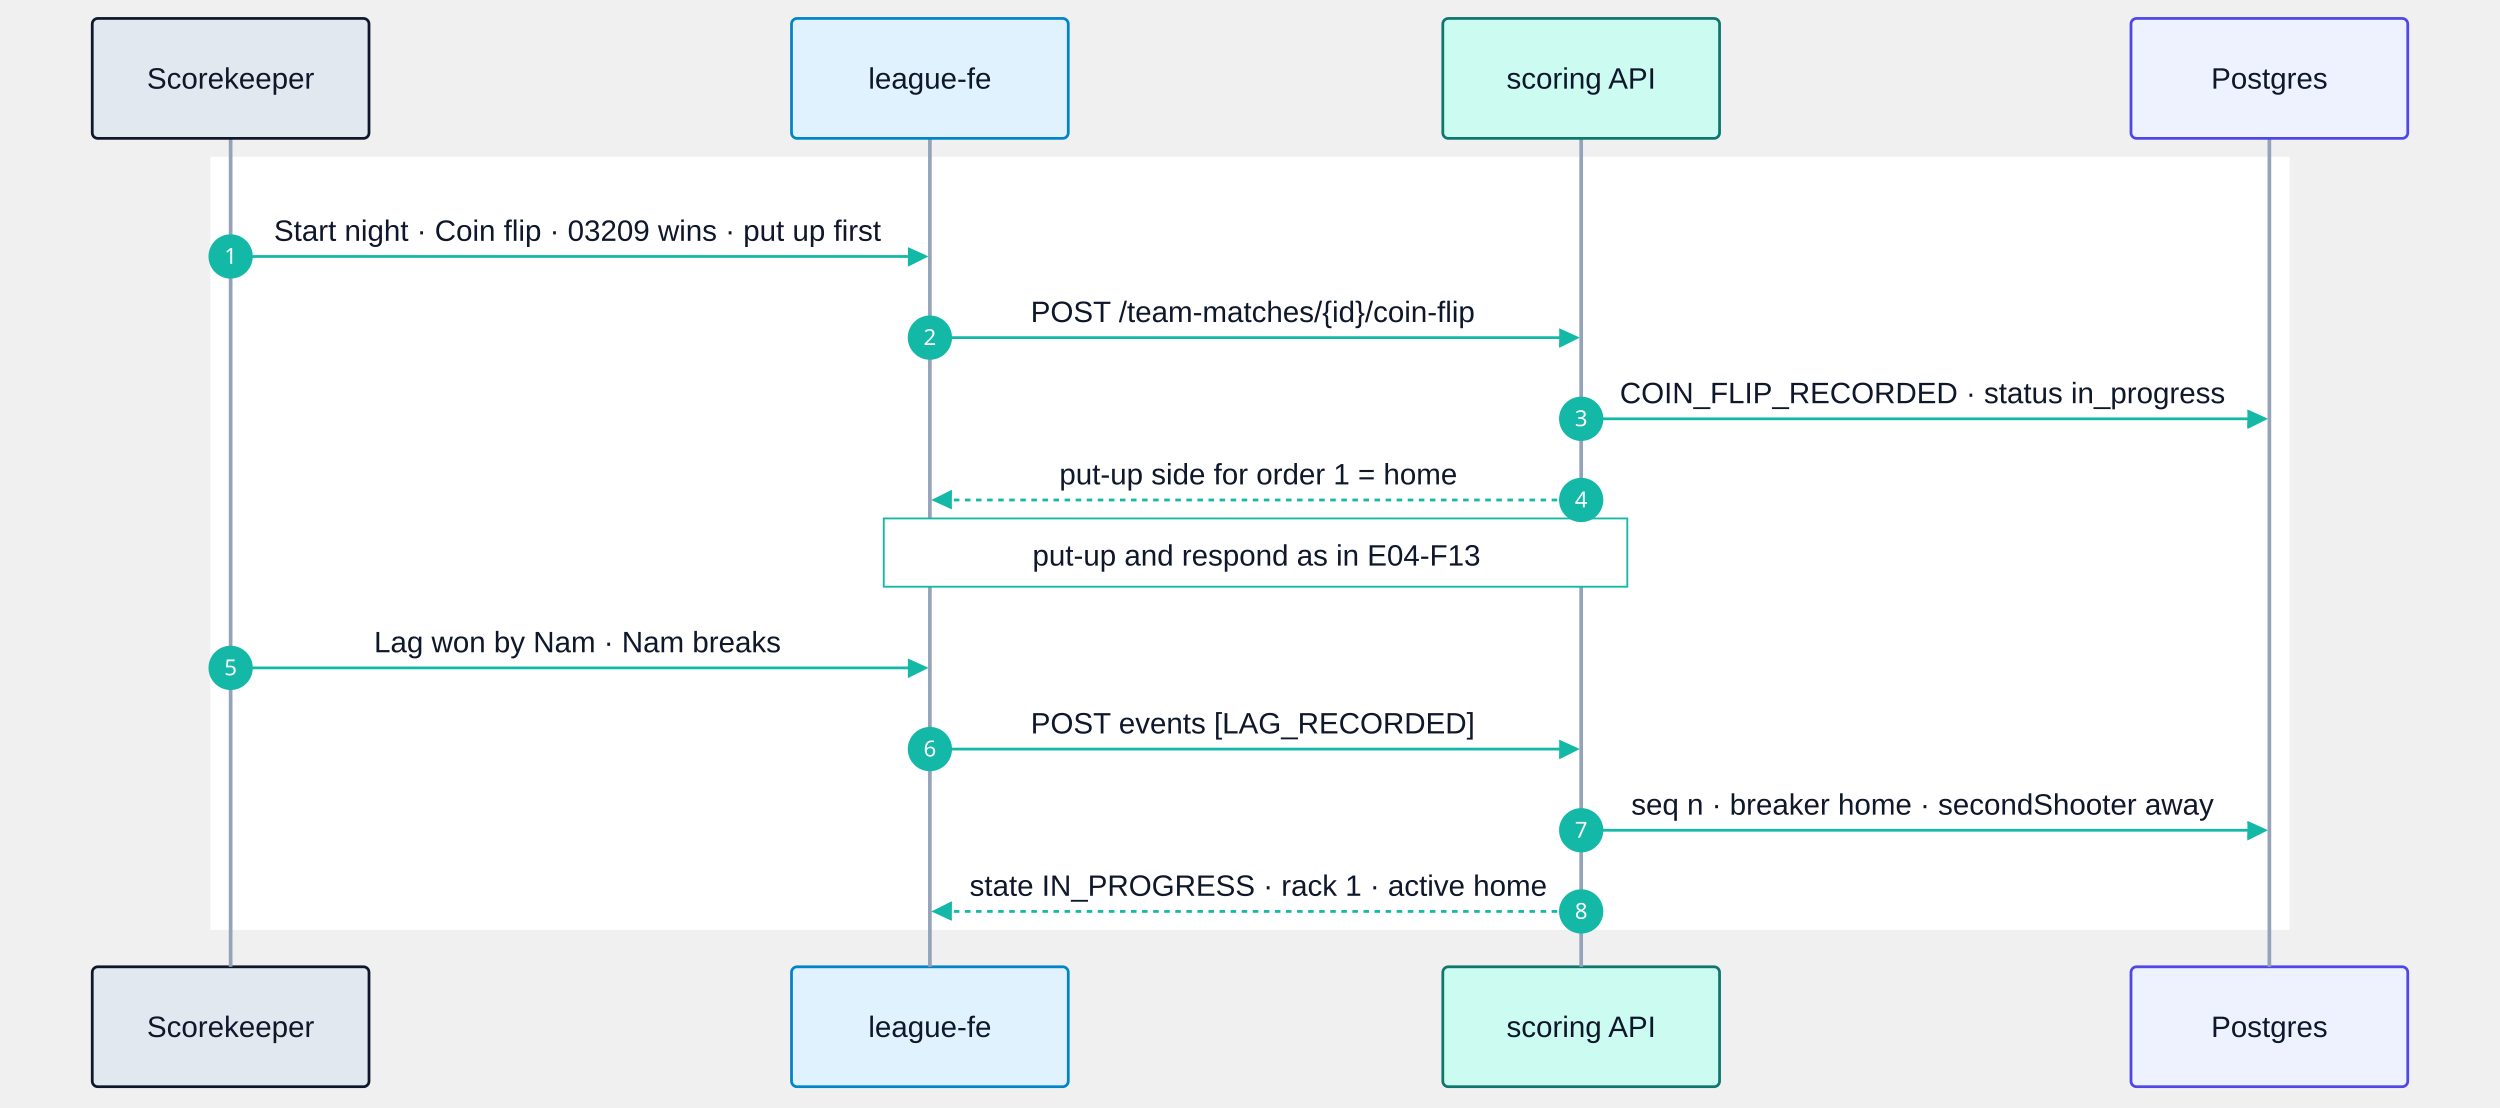
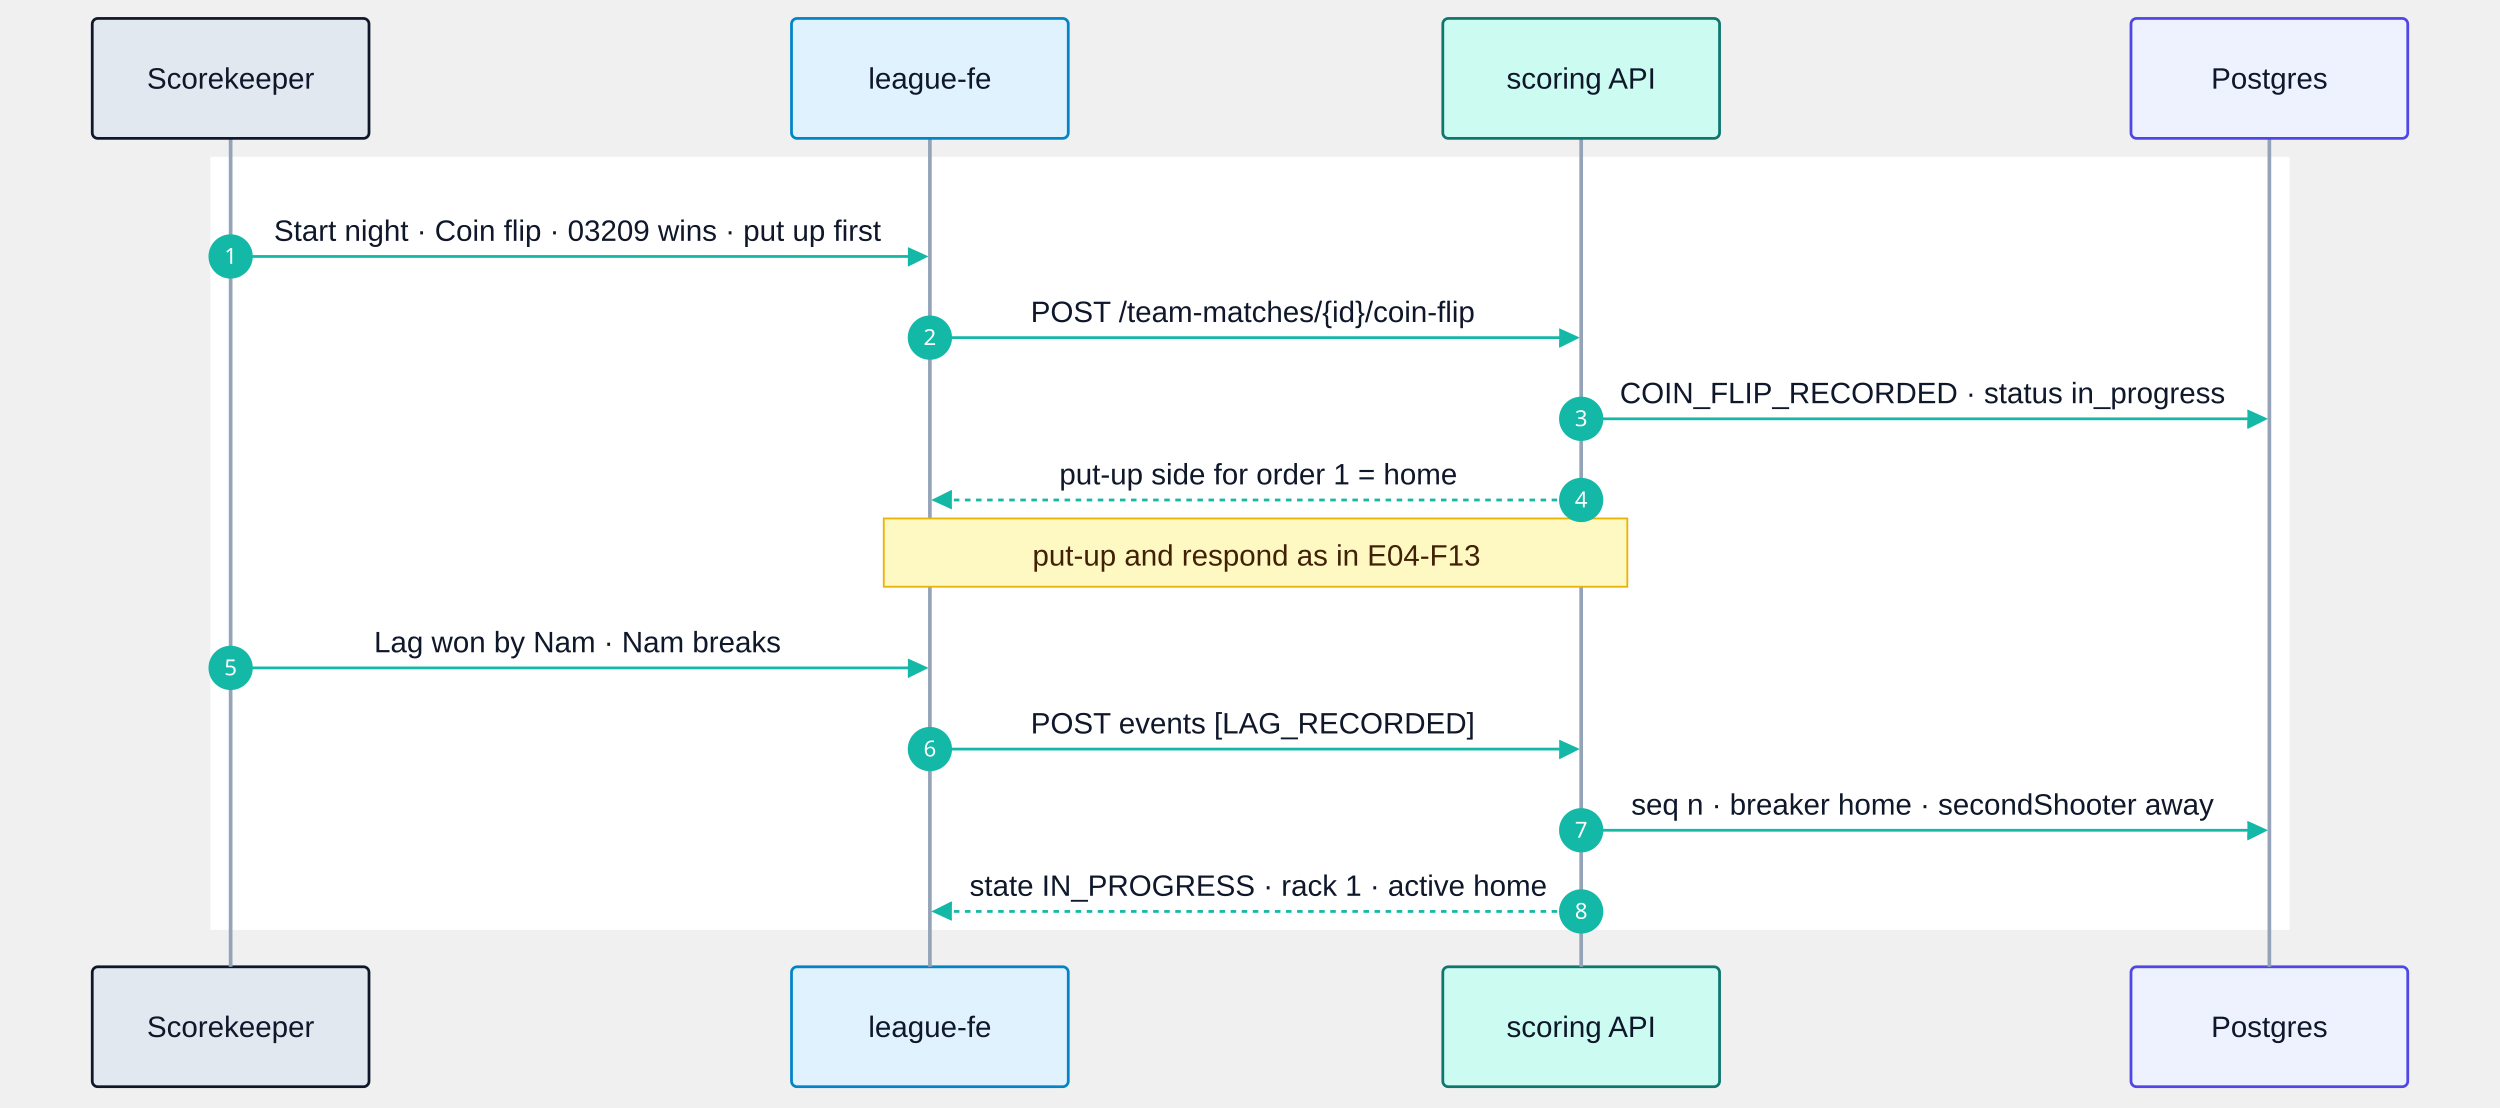
- <svg xmlns="http://www.w3.org/2000/svg" id="d-8df6a5fd" width="100%" style="max-width: 1355px; background-color: rgb(248, 250, 252);" viewBox="-50 -10 1355 600" role="graphics-document document" aria-roledescription="sequence">
-   <style>#d-8df6a5fd rect.actor[name='S']{fill:#E2E8F0 !important;stroke:#0F172A !important;stroke-width:1.5px} #d-8df6a5fd rect.actor[name='FE']{fill:#E0F2FE !important;stroke:#0284C7 !important;stroke-width:1.5px} #d-8df6a5fd rect.actor[name='API']{fill:#CCFBF1 !important;stroke:#0F766E !important;stroke-width:1.5px} #d-8df6a5fd rect.actor[name='DB']{fill:#EEF2FF !important;stroke:#4F46E5 !important;stroke-width:1.5px}</style>
+ <svg xmlns="http://www.w3.org/2000/svg" id="d-f7731efa" width="100%" style="max-width: 1355px; background-color: rgb(248, 250, 252);" viewBox="-50 -10 1355 600" role="graphics-document document" aria-roledescription="sequence">
+   <style>#d-f7731efa rect.actor[name='S']{fill:#E2E8F0 !important;stroke:#0F172A !important;stroke-width:1.5px} #d-f7731efa rect.actor[name='FE']{fill:#E0F2FE !important;stroke:#0284C7 !important;stroke-width:1.5px} #d-f7731efa rect.actor[name='API']{fill:#CCFBF1 !important;stroke:#0F766E !important;stroke-width:1.5px} #d-f7731efa rect.actor[name='DB']{fill:#EEF2FF !important;stroke:#4F46E5 !important;stroke-width:1.5px}</style>
  <rect x="64" y="75" fill="rgb(255,255,255)" width="1127" height="419" class="rect" />
  <g>
    <rect x="1105" y="514" fill="#eaeaea" stroke="#666" width="150" height="65" name="DB" rx="3" ry="3" class="actor actor-bottom" />
    <text x="1180" y="546.5" dominant-baseline="central" alignment-baseline="central" class="actor actor-box" style="text-anchor: middle; font-size: 16px; font-weight: 400;">
      <tspan x="1180" dy="0">Postgres</tspan>
    </text>
  </g>
  <g>
    <rect x="732" y="514" fill="#eaeaea" stroke="#666" width="150" height="65" name="API" rx="3" ry="3" class="actor actor-bottom" />
    <text x="807" y="546.5" dominant-baseline="central" alignment-baseline="central" class="actor actor-box" style="text-anchor: middle; font-size: 16px; font-weight: 400;">
      <tspan x="807" dy="0">scoring API</tspan>
    </text>
  </g>
  <g>
    <rect x="379" y="514" fill="#eaeaea" stroke="#666" width="150" height="65" name="FE" rx="3" ry="3" class="actor actor-bottom" />
    <text x="454" y="546.5" dominant-baseline="central" alignment-baseline="central" class="actor actor-box" style="text-anchor: middle; font-size: 16px; font-weight: 400;">
      <tspan x="454" dy="0">league-fe</tspan>
    </text>
  </g>
  <g>
    <rect x="0" y="514" fill="#eaeaea" stroke="#666" width="150" height="65" name="S" rx="3" ry="3" class="actor actor-bottom" />
    <text x="75" y="546.5" dominant-baseline="central" alignment-baseline="central" class="actor actor-box" style="text-anchor: middle; font-size: 16px; font-weight: 400;">
      <tspan x="75" dy="0">Scorekeeper</tspan>
    </text>
  </g>
  <g>
    <line id="actor3" x1="1180" y1="65" x2="1180" y2="514" class="actor-line 200" stroke-width="0.5px" stroke="#999" name="DB" data-et="life-line" data-id="DB" />
    <g id="root-3" data-et="participant" data-type="participant" data-id="DB">
      <rect x="1105" y="0" fill="#eaeaea" stroke="#666" width="150" height="65" name="DB" rx="3" ry="3" class="actor actor-top" />
      <text x="1180" y="32.5" dominant-baseline="central" alignment-baseline="central" class="actor actor-box" style="text-anchor: middle; font-size: 16px; font-weight: 400;">
        <tspan x="1180" dy="0">Postgres</tspan>
      </text>
    </g>
  </g>
  <g>
    <line id="actor2" x1="807" y1="65" x2="807" y2="514" class="actor-line 200" stroke-width="0.5px" stroke="#999" name="API" data-et="life-line" data-id="API" />
    <g id="root-2" data-et="participant" data-type="participant" data-id="API">
      <rect x="732" y="0" fill="#eaeaea" stroke="#666" width="150" height="65" name="API" rx="3" ry="3" class="actor actor-top" />
      <text x="807" y="32.5" dominant-baseline="central" alignment-baseline="central" class="actor actor-box" style="text-anchor: middle; font-size: 16px; font-weight: 400;">
        <tspan x="807" dy="0">scoring API</tspan>
      </text>
    </g>
  </g>
  <g>
    <line id="actor1" x1="454" y1="65" x2="454" y2="514" class="actor-line 200" stroke-width="0.5px" stroke="#999" name="FE" data-et="life-line" data-id="FE" />
    <g id="root-1" data-et="participant" data-type="participant" data-id="FE">
      <rect x="379" y="0" fill="#eaeaea" stroke="#666" width="150" height="65" name="FE" rx="3" ry="3" class="actor actor-top" />
      <text x="454" y="32.5" dominant-baseline="central" alignment-baseline="central" class="actor actor-box" style="text-anchor: middle; font-size: 16px; font-weight: 400;">
        <tspan x="454" dy="0">league-fe</tspan>
      </text>
    </g>
  </g>
  <g>
    <line id="actor0" x1="75" y1="65" x2="75" y2="514" class="actor-line 200" stroke-width="0.5px" stroke="#999" name="S" data-et="life-line" data-id="S" />
    <g id="root-0" data-et="participant" data-type="participant" data-id="S">
      <rect x="0" y="0" fill="#eaeaea" stroke="#666" width="150" height="65" name="S" rx="3" ry="3" class="actor actor-top" />
      <text x="75" y="32.5" dominant-baseline="central" alignment-baseline="central" class="actor actor-box" style="text-anchor: middle; font-size: 16px; font-weight: 400;">
        <tspan x="75" dy="0">Scorekeeper</tspan>
      </text>
    </g>
  </g>
-   <style>#d-8df6a5fd{font-family:Arial;font-size:14px;fill:#0F172A;}@keyframes edge-animation-frame{from{stroke-dashoffset:0;}}@keyframes dash{to{stroke-dashoffset:0;}}#d-8df6a5fd .edge-animation-slow{stroke-dasharray:9,5!important;stroke-dashoffset:900;animation:dash 50s linear infinite;stroke-linecap:round;}#d-8df6a5fd .edge-animation-fast{stroke-dasharray:9,5!important;stroke-dashoffset:900;animation:dash 20s linear infinite;stroke-linecap:round;}#d-8df6a5fd .error-icon{fill:#F1F5F9;}#d-8df6a5fd .error-text{fill:#0e0a06;stroke:#0e0a06;}#d-8df6a5fd .edge-thickness-normal{stroke-width:1px;}#d-8df6a5fd .edge-thickness-thick{stroke-width:3.5px;}#d-8df6a5fd .edge-pattern-solid{stroke-dasharray:0;}#d-8df6a5fd .edge-thickness-invisible{stroke-width:0;fill:none;}#d-8df6a5fd .edge-pattern-dashed{stroke-dasharray:3;}#d-8df6a5fd .edge-pattern-dotted{stroke-dasharray:2;}#d-8df6a5fd .marker{fill:#14B8A6;stroke:#14B8A6;}#d-8df6a5fd .marker.cross{stroke:#14B8A6;}#d-8df6a5fd svg{font-family:Arial;font-size:14px;}#d-8df6a5fd p{margin:0;}#d-8df6a5fd .actor{stroke:#475569;fill:#F1F5F9;stroke-width:1;}#d-8df6a5fd rect.actor.outer-path[data-look="neo"]{filter:drop-shadow( 1px 2px 2px rgba(185,185,185,1));}#d-8df6a5fd rect.note[data-look="neo"]{stroke:#14B8A6;fill:#FFFFFF;filter:drop-shadow( 1px 2px 2px rgba(185,185,185,1));}#d-8df6a5fd text.actor&gt;tspan{fill:#0F172A;stroke:none;}#d-8df6a5fd .actor-line{stroke:#94A3B8;}#d-8df6a5fd .innerArc{stroke-width:1.5;stroke-dasharray:none;}#d-8df6a5fd .messageLine0{stroke-width:1.5;stroke-dasharray:none;stroke:#14B8A6;}#d-8df6a5fd .messageLine1{stroke-width:1.5;stroke-dasharray:2,2;stroke:#14B8A6;}#d-8df6a5fd [id$="-arrowhead"] path{fill:#14B8A6;stroke:#14B8A6;}#d-8df6a5fd .sequenceNumber{fill:#FFFFFF;}#d-8df6a5fd [id$="-sequencenumber"]{fill:#14B8A6;}#d-8df6a5fd [id$="-crosshead"] path{fill:#14B8A6;stroke:#14B8A6;}#d-8df6a5fd .messageText{fill:#0F172A;stroke:none;}#d-8df6a5fd .labelBox{stroke:#0F766E;fill:#0F766E;filter:none;}#d-8df6a5fd .labelText,#d-8df6a5fd .labelText&gt;tspan{fill:#FFFFFF;stroke:none;}#d-8df6a5fd .loopText,#d-8df6a5fd .loopText&gt;tspan{fill:#0F172A;stroke:none;}#d-8df6a5fd .sectionTitle,#d-8df6a5fd .sectionTitle&gt;tspan{fill:#0F172A;stroke:none;}#d-8df6a5fd .loopLine{stroke-width:2px;stroke-dasharray:2,2;stroke:#0F766E;fill:#0F766E;}#d-8df6a5fd .note{stroke:#14B8A6;fill:#FFFFFF;}#d-8df6a5fd .noteText,#d-8df6a5fd .noteText&gt;tspan{fill:#0F172A;stroke:none;font-weight:normal;}#d-8df6a5fd .activation0{fill:#CCFBF1;stroke:#0F766E;}#d-8df6a5fd .activation1{fill:#CCFBF1;stroke:#0F766E;}#d-8df6a5fd .activation2{fill:#CCFBF1;stroke:#0F766E;}#d-8df6a5fd .actorPopupMenu{position:absolute;}#d-8df6a5fd .actorPopupMenuPanel{position:absolute;fill:#F1F5F9;box-shadow:0px 8px 16px 0px rgba(0,0,0,0.2);filter:drop-shadow(3px 5px 2px rgb(0 0 0 / 0.4));}#d-8df6a5fd .actor-man circle,#d-8df6a5fd line{fill:#F1F5F9;stroke-width:2px;}#d-8df6a5fd g rect.rect{filter:drop-shadow( 1px 2px 2px rgba(185,185,185,1));stroke:#475569;}#d-8df6a5fd .node .neo-node{stroke:#475569;}#d-8df6a5fd [data-look="neo"].node rect,#d-8df6a5fd [data-look="neo"].cluster rect,#d-8df6a5fd [data-look="neo"].node polygon{stroke:url(#d-8df6a5fd-gradient);filter:drop-shadow( 1px 2px 2px rgba(185,185,185,1));}#d-8df6a5fd [data-look="neo"].swimlane.cluster rect{filter:none;}#d-8df6a5fd [data-look="neo"].node path{stroke:url(#d-8df6a5fd-gradient);stroke-width:1px;}#d-8df6a5fd [data-look="neo"].node .outer-path{filter:drop-shadow( 1px 2px 2px rgba(185,185,185,1));}#d-8df6a5fd [data-look="neo"].node .neo-line path{stroke:#475569;filter:none;}#d-8df6a5fd [data-look="neo"].node circle{stroke:url(#d-8df6a5fd-gradient);filter:drop-shadow( 1px 2px 2px rgba(185,185,185,1));}#d-8df6a5fd [data-look="neo"].node circle .state-start{fill:#000000;}#d-8df6a5fd [data-look="neo"].icon-shape .icon{fill:url(#d-8df6a5fd-gradient);filter:drop-shadow( 1px 2px 2px rgba(185,185,185,1));}#d-8df6a5fd [data-look="neo"].icon-shape .icon-neo path{stroke:url(#d-8df6a5fd-gradient);filter:drop-shadow( 1px 2px 2px rgba(185,185,185,1));}#d-8df6a5fd :root{--mermaid-font-family:"trebuchet ms",verdana,arial,sans-serif;}</style>
+   <style>#d-f7731efa{font-family:Arial;font-size:14px;fill:#0F172A;}@keyframes edge-animation-frame{from{stroke-dashoffset:0;}}@keyframes dash{to{stroke-dashoffset:0;}}#d-f7731efa .edge-animation-slow{stroke-dasharray:9,5!important;stroke-dashoffset:900;animation:dash 50s linear infinite;stroke-linecap:round;}#d-f7731efa .edge-animation-fast{stroke-dasharray:9,5!important;stroke-dashoffset:900;animation:dash 20s linear infinite;stroke-linecap:round;}#d-f7731efa .error-icon{fill:#F1F5F9;}#d-f7731efa .error-text{fill:#0e0a06;stroke:#0e0a06;}#d-f7731efa .edge-thickness-normal{stroke-width:1px;}#d-f7731efa .edge-thickness-thick{stroke-width:3.5px;}#d-f7731efa .edge-pattern-solid{stroke-dasharray:0;}#d-f7731efa .edge-thickness-invisible{stroke-width:0;fill:none;}#d-f7731efa .edge-pattern-dashed{stroke-dasharray:3;}#d-f7731efa .edge-pattern-dotted{stroke-dasharray:2;}#d-f7731efa .marker{fill:#14B8A6;stroke:#14B8A6;}#d-f7731efa .marker.cross{stroke:#14B8A6;}#d-f7731efa svg{font-family:Arial;font-size:14px;}#d-f7731efa p{margin:0;}#d-f7731efa .actor{stroke:#475569;fill:#F1F5F9;stroke-width:1;}#d-f7731efa rect.actor.outer-path[data-look="neo"]{filter:drop-shadow( 1px 2px 2px rgba(185,185,185,1));}#d-f7731efa rect.note[data-look="neo"]{stroke:#EAB308;fill:#FEF9C3;filter:drop-shadow( 1px 2px 2px rgba(185,185,185,1));}#d-f7731efa text.actor&gt;tspan{fill:#0F172A;stroke:none;}#d-f7731efa .actor-line{stroke:#94A3B8;}#d-f7731efa .innerArc{stroke-width:1.5;stroke-dasharray:none;}#d-f7731efa .messageLine0{stroke-width:1.5;stroke-dasharray:none;stroke:#14B8A6;}#d-f7731efa .messageLine1{stroke-width:1.5;stroke-dasharray:2,2;stroke:#14B8A6;}#d-f7731efa [id$="-arrowhead"] path{fill:#14B8A6;stroke:#14B8A6;}#d-f7731efa .sequenceNumber{fill:#FFFFFF;}#d-f7731efa [id$="-sequencenumber"]{fill:#14B8A6;}#d-f7731efa [id$="-crosshead"] path{fill:#14B8A6;stroke:#14B8A6;}#d-f7731efa .messageText{fill:#0F172A;stroke:none;}#d-f7731efa .labelBox{stroke:#0F766E;fill:#0F766E;filter:none;}#d-f7731efa .labelText,#d-f7731efa .labelText&gt;tspan{fill:#FFFFFF;stroke:none;}#d-f7731efa .loopText,#d-f7731efa .loopText&gt;tspan{fill:#0F172A;stroke:none;}#d-f7731efa .sectionTitle,#d-f7731efa .sectionTitle&gt;tspan{fill:#0F172A;stroke:none;}#d-f7731efa .loopLine{stroke-width:2px;stroke-dasharray:2,2;stroke:#0F766E;fill:#0F766E;}#d-f7731efa .note{stroke:#EAB308;fill:#FEF9C3;}#d-f7731efa .noteText,#d-f7731efa .noteText&gt;tspan{fill:#422006;stroke:none;font-weight:normal;}#d-f7731efa .activation0{fill:#CCFBF1;stroke:#0F766E;}#d-f7731efa .activation1{fill:#CCFBF1;stroke:#0F766E;}#d-f7731efa .activation2{fill:#CCFBF1;stroke:#0F766E;}#d-f7731efa .actorPopupMenu{position:absolute;}#d-f7731efa .actorPopupMenuPanel{position:absolute;fill:#F1F5F9;box-shadow:0px 8px 16px 0px rgba(0,0,0,0.2);filter:drop-shadow(3px 5px 2px rgb(0 0 0 / 0.4));}#d-f7731efa .actor-man circle,#d-f7731efa line{fill:#F1F5F9;stroke-width:2px;}#d-f7731efa g rect.rect{filter:drop-shadow( 1px 2px 2px rgba(185,185,185,1));stroke:#475569;}#d-f7731efa .node .neo-node{stroke:#475569;}#d-f7731efa [data-look="neo"].node rect,#d-f7731efa [data-look="neo"].cluster rect,#d-f7731efa [data-look="neo"].node polygon{stroke:url(#d-f7731efa-gradient);filter:drop-shadow( 1px 2px 2px rgba(185,185,185,1));}#d-f7731efa [data-look="neo"].swimlane.cluster rect{filter:none;}#d-f7731efa [data-look="neo"].node path{stroke:url(#d-f7731efa-gradient);stroke-width:1px;}#d-f7731efa [data-look="neo"].node .outer-path{filter:drop-shadow( 1px 2px 2px rgba(185,185,185,1));}#d-f7731efa [data-look="neo"].node .neo-line path{stroke:#475569;filter:none;}#d-f7731efa [data-look="neo"].node circle{stroke:url(#d-f7731efa-gradient);filter:drop-shadow( 1px 2px 2px rgba(185,185,185,1));}#d-f7731efa [data-look="neo"].node circle .state-start{fill:#000000;}#d-f7731efa [data-look="neo"].icon-shape .icon{fill:url(#d-f7731efa-gradient);filter:drop-shadow( 1px 2px 2px rgba(185,185,185,1));}#d-f7731efa [data-look="neo"].icon-shape .icon-neo path{stroke:url(#d-f7731efa-gradient);filter:drop-shadow( 1px 2px 2px rgba(185,185,185,1));}#d-f7731efa :root{--mermaid-font-family:"trebuchet ms",verdana,arial,sans-serif;}</style>
  <g />
  <defs>
-     <symbol id="d-8df6a5fd-computer" width="24" height="24">
+     <symbol id="d-f7731efa-computer" width="24" height="24">
      <path transform="scale(.5)" d="M2 2v13h20v-13h-20zm18 11h-16v-9h16v9zm-10.228 6l.466-1h3.524l.467 1h-4.457zm14.228 3h-24l2-6h2.104l-1.33 4h18.45l-1.297-4h2.073l2 6zm-5-10h-14v-7h14v7z" />
    </symbol>
  </defs>
  <defs>
-     <symbol id="d-8df6a5fd-database" fill-rule="evenodd" clip-rule="evenodd">
+     <symbol id="d-f7731efa-database" fill-rule="evenodd" clip-rule="evenodd">
      <path transform="scale(.5)" d="M12.258.001l.256.004.255.005.253.008.251.01.249.012.247.015.246.016.242.019.241.02.239.023.236.024.233.027.231.028.229.031.225.032.223.034.22.036.217.038.214.04.211.041.208.043.205.045.201.046.198.048.194.05.191.051.187.053.183.054.18.056.175.057.172.059.168.06.163.061.16.063.155.064.15.066.074.033.073.033.071.034.07.034.069.035.068.035.067.035.066.035.064.036.064.036.062.036.06.036.06.037.058.037.058.037.055.038.055.038.053.038.052.038.051.039.05.039.048.039.047.039.045.04.044.04.043.04.041.04.04.041.039.041.037.041.036.041.034.041.033.042.032.042.03.042.029.042.027.042.026.043.024.043.023.043.021.043.02.043.018.044.017.043.015.044.013.044.012.044.011.045.009.044.007.045.006.045.004.045.002.045.001.045v17l-.001.045-.002.045-.004.045-.006.045-.007.045-.009.044-.011.045-.012.044-.013.044-.015.044-.017.043-.018.044-.02.043-.021.043-.023.043-.024.043-.026.043-.027.042-.029.042-.03.042-.032.042-.033.042-.034.041-.036.041-.037.041-.039.041-.04.041-.041.04-.043.04-.044.04-.045.04-.047.039-.048.039-.05.039-.051.039-.052.038-.053.038-.055.038-.055.038-.058.037-.058.037-.06.037-.06.036-.062.036-.064.036-.064.036-.066.035-.067.035-.068.035-.069.035-.07.034-.071.034-.073.033-.074.033-.15.066-.155.064-.16.063-.163.061-.168.06-.172.059-.175.057-.18.056-.183.054-.187.053-.191.051-.194.05-.198.048-.201.046-.205.045-.208.043-.211.041-.214.04-.217.038-.22.036-.223.034-.225.032-.229.031-.231.028-.233.027-.236.024-.239.023-.241.02-.242.019-.246.016-.247.015-.249.012-.251.01-.253.008-.255.005-.256.004-.258.001-.258-.001-.256-.004-.255-.005-.253-.008-.251-.01-.249-.012-.247-.015-.245-.016-.243-.019-.241-.02-.238-.023-.236-.024-.234-.027-.231-.028-.228-.031-.226-.032-.223-.034-.22-.036-.217-.038-.214-.04-.211-.041-.208-.043-.204-.045-.201-.046-.198-.048-.195-.05-.19-.051-.187-.053-.184-.054-.179-.056-.176-.057-.172-.059-.167-.06-.164-.061-.159-.063-.155-.064-.151-.066-.074-.033-.072-.033-.072-.034-.07-.034-.069-.035-.068-.035-.067-.035-.066-.035-.064-.036-.063-.036-.062-.036-.061-.036-.06-.037-.058-.037-.057-.037-.056-.038-.055-.038-.053-.038-.052-.038-.051-.039-.049-.039-.049-.039-.046-.039-.046-.04-.044-.04-.043-.04-.041-.04-.04-.041-.039-.041-.037-.041-.036-.041-.034-.041-.033-.042-.032-.042-.03-.042-.029-.042-.027-.042-.026-.043-.024-.043-.023-.043-.021-.043-.02-.043-.018-.044-.017-.043-.015-.044-.013-.044-.012-.044-.011-.045-.009-.044-.007-.045-.006-.045-.004-.045-.002-.045-.001-.045v-17l.001-.045.002-.045.004-.045.006-.045.007-.045.009-.044.011-.045.012-.044.013-.044.015-.044.017-.043.018-.044.02-.043.021-.043.023-.043.024-.043.026-.043.027-.042.029-.042.03-.042.032-.042.033-.042.034-.041.036-.041.037-.041.039-.041.04-.041.041-.04.043-.04.044-.04.046-.04.046-.039.049-.039.049-.039.051-.039.052-.038.053-.038.055-.038.056-.038.057-.037.058-.037.06-.037.061-.036.062-.036.063-.036.064-.036.066-.035.067-.035.068-.035.069-.035.07-.034.072-.034.072-.033.074-.033.151-.066.155-.064.159-.063.164-.061.167-.06.172-.059.176-.057.179-.056.184-.054.187-.053.19-.051.195-.05.198-.048.201-.046.204-.045.208-.043.211-.041.214-.04.217-.038.22-.036.223-.034.226-.032.228-.031.231-.028.234-.027.236-.024.238-.023.241-.02.243-.019.245-.016.247-.015.249-.012.251-.01.253-.008.255-.005.256-.004.258-.001.258.001zm-9.258 20.499v.01l.001.021.003.021.004.022.005.021.006.022.007.022.009.023.01.022.011.023.012.023.013.023.015.023.016.024.017.023.018.024.019.024.021.024.022.025.023.024.024.025.052.049.056.05.061.051.066.051.07.051.075.051.079.052.084.052.088.052.092.052.097.052.102.051.105.052.11.052.114.051.119.051.123.051.127.05.131.05.135.05.139.048.144.049.147.047.152.047.155.047.16.045.163.045.167.043.171.043.176.041.178.041.183.039.187.039.19.037.194.035.197.035.202.033.204.031.209.03.212.029.216.027.219.025.222.024.226.021.23.02.233.018.236.016.24.015.243.012.246.01.249.008.253.005.256.004.259.001.26-.001.257-.004.254-.005.25-.008.247-.011.244-.012.241-.014.237-.016.233-.018.231-.021.226-.021.224-.024.22-.026.216-.027.212-.028.21-.031.205-.031.202-.034.198-.034.194-.036.191-.037.187-.039.183-.04.179-.04.175-.042.172-.043.168-.044.163-.045.16-.046.155-.046.152-.047.148-.048.143-.049.139-.049.136-.05.131-.05.126-.05.123-.051.118-.052.114-.051.11-.052.106-.052.101-.052.096-.052.092-.052.088-.053.083-.051.079-.052.074-.052.07-.051.065-.051.06-.051.056-.05.051-.05.023-.024.023-.025.021-.024.02-.024.019-.024.018-.024.017-.024.015-.023.014-.024.013-.023.012-.023.01-.023.01-.022.008-.022.006-.022.006-.022.004-.022.004-.021.001-.021.001-.021v-4.127l-.077.055-.08.053-.083.054-.085.053-.087.052-.09.052-.093.051-.095.05-.097.05-.1.049-.102.049-.105.048-.106.047-.109.047-.111.046-.114.045-.115.045-.118.044-.12.043-.122.042-.124.042-.126.041-.128.04-.13.04-.132.038-.134.038-.135.037-.138.037-.139.035-.142.035-.143.034-.144.033-.147.032-.148.031-.15.03-.151.03-.153.029-.154.027-.156.027-.158.026-.159.025-.161.024-.162.023-.163.022-.165.021-.166.02-.167.019-.169.018-.169.017-.171.016-.173.015-.173.014-.175.013-.175.012-.177.011-.178.01-.179.008-.179.008-.181.006-.182.005-.182.004-.184.003-.184.002h-.37l-.184-.002-.184-.003-.182-.004-.182-.005-.181-.006-.179-.008-.179-.008-.178-.01-.176-.011-.176-.012-.175-.013-.173-.014-.172-.015-.171-.016-.17-.017-.169-.018-.167-.019-.166-.02-.165-.021-.163-.022-.162-.023-.161-.024-.159-.025-.157-.026-.156-.027-.155-.027-.153-.029-.151-.03-.15-.03-.148-.031-.146-.032-.145-.033-.143-.034-.141-.035-.14-.035-.137-.037-.136-.037-.134-.038-.132-.038-.13-.04-.128-.04-.126-.041-.124-.042-.122-.042-.12-.044-.117-.043-.116-.045-.113-.045-.112-.046-.109-.047-.106-.047-.105-.048-.102-.049-.1-.049-.097-.05-.095-.05-.093-.052-.09-.051-.087-.052-.085-.053-.083-.054-.08-.054-.077-.054v4.127zm0-5.654v.011l.001.021.003.021.004.021.005.022.006.022.007.022.009.022.01.022.011.023.012.023.013.023.015.024.016.023.017.024.018.024.019.024.021.024.022.024.023.025.024.024.052.05.056.05.061.05.066.051.07.051.075.052.079.051.084.052.088.052.092.052.097.052.102.052.105.052.11.051.114.051.119.052.123.05.127.051.131.05.135.049.139.049.144.048.147.048.152.047.155.046.16.045.163.045.167.044.171.042.176.042.178.04.183.04.187.038.19.037.194.036.197.034.202.033.204.032.209.03.212.028.216.027.219.025.222.024.226.022.23.02.233.018.236.016.24.014.243.012.246.01.249.008.253.006.256.003.259.001.26-.001.257-.003.254-.006.25-.008.247-.01.244-.012.241-.015.237-.016.233-.018.231-.02.226-.022.224-.024.22-.025.216-.027.212-.029.21-.03.205-.032.202-.033.198-.035.194-.036.191-.037.187-.039.183-.039.179-.041.175-.042.172-.043.168-.044.163-.045.16-.045.155-.047.152-.047.148-.048.143-.048.139-.05.136-.049.131-.05.126-.051.123-.051.118-.051.114-.052.11-.052.106-.052.101-.052.096-.052.092-.052.088-.052.083-.052.079-.052.074-.051.07-.052.065-.051.06-.05.056-.051.051-.049.023-.025.023-.024.021-.025.02-.024.019-.024.018-.024.017-.024.015-.023.014-.023.013-.024.012-.022.01-.023.01-.023.008-.022.006-.022.006-.022.004-.021.004-.022.001-.021.001-.021v-4.139l-.077.054-.08.054-.083.054-.085.052-.087.053-.09.051-.093.051-.095.051-.097.05-.1.049-.102.049-.105.048-.106.047-.109.047-.111.046-.114.045-.115.044-.118.044-.12.044-.122.042-.124.042-.126.041-.128.04-.13.039-.132.039-.134.038-.135.037-.138.036-.139.036-.142.035-.143.033-.144.033-.147.033-.148.031-.15.03-.151.03-.153.028-.154.028-.156.027-.158.026-.159.025-.161.024-.162.023-.163.022-.165.021-.166.02-.167.019-.169.018-.169.017-.171.016-.173.015-.173.014-.175.013-.175.012-.177.011-.178.009-.179.009-.179.007-.181.007-.182.005-.182.004-.184.003-.184.002h-.37l-.184-.002-.184-.003-.182-.004-.182-.005-.181-.007-.179-.007-.179-.009-.178-.009-.176-.011-.176-.012-.175-.013-.173-.014-.172-.015-.171-.016-.17-.017-.169-.018-.167-.019-.166-.02-.165-.021-.163-.022-.162-.023-.161-.024-.159-.025-.157-.026-.156-.027-.155-.028-.153-.028-.151-.03-.15-.03-.148-.031-.146-.033-.145-.033-.143-.033-.141-.035-.14-.036-.137-.036-.136-.037-.134-.038-.132-.039-.13-.039-.128-.04-.126-.041-.124-.042-.122-.043-.12-.043-.117-.044-.116-.044-.113-.046-.112-.046-.109-.046-.106-.047-.105-.048-.102-.049-.1-.049-.097-.05-.095-.051-.093-.051-.09-.051-.087-.053-.085-.052-.083-.054-.08-.054-.077-.054v4.139zm0-5.666v.011l.001.02.003.022.004.021.005.022.006.021.007.022.009.023.01.022.011.023.012.023.013.023.015.023.016.024.017.024.018.023.019.024.021.025.022.024.023.024.024.025.052.05.056.05.061.05.066.051.07.051.075.052.079.051.084.052.088.052.092.052.097.052.102.052.105.051.11.052.114.051.119.051.123.051.127.05.131.05.135.05.139.049.144.048.147.048.152.047.155.046.16.045.163.045.167.043.171.043.176.042.178.04.183.04.187.038.19.037.194.036.197.034.202.033.204.032.209.03.212.028.216.027.219.025.222.024.226.021.23.02.233.018.236.017.24.014.243.012.246.01.249.008.253.006.256.003.259.001.26-.001.257-.003.254-.006.25-.008.247-.01.244-.013.241-.014.237-.016.233-.018.231-.02.226-.022.224-.024.22-.025.216-.027.212-.029.21-.03.205-.032.202-.033.198-.035.194-.036.191-.037.187-.039.183-.039.179-.041.175-.042.172-.043.168-.044.163-.045.16-.045.155-.047.152-.047.148-.048.143-.049.139-.049.136-.049.131-.051.126-.05.123-.051.118-.052.114-.051.11-.052.106-.052.101-.052.096-.052.092-.052.088-.052.083-.052.079-.052.074-.052.07-.051.065-.051.06-.051.056-.05.051-.049.023-.025.023-.025.021-.024.02-.024.019-.024.018-.024.017-.024.015-.023.014-.024.013-.023.012-.023.01-.022.01-.023.008-.022.006-.022.006-.022.004-.022.004-.021.001-.021.001-.021v-4.153l-.077.054-.08.054-.083.053-.085.053-.087.053-.09.051-.093.051-.095.051-.097.05-.1.049-.102.048-.105.048-.106.048-.109.046-.111.046-.114.046-.115.044-.118.044-.12.043-.122.043-.124.042-.126.041-.128.04-.13.039-.132.039-.134.038-.135.037-.138.036-.139.036-.142.034-.143.034-.144.033-.147.032-.148.032-.15.03-.151.03-.153.028-.154.028-.156.027-.158.026-.159.024-.161.024-.162.023-.163.023-.165.021-.166.02-.167.019-.169.018-.169.017-.171.016-.173.015-.173.014-.175.013-.175.012-.177.01-.178.01-.179.009-.179.007-.181.006-.182.006-.182.004-.184.003-.184.001-.185.001-.185-.001-.184-.001-.184-.003-.182-.004-.182-.006-.181-.006-.179-.007-.179-.009-.178-.01-.176-.01-.176-.012-.175-.013-.173-.014-.172-.015-.171-.016-.17-.017-.169-.018-.167-.019-.166-.02-.165-.021-.163-.023-.162-.023-.161-.024-.159-.024-.157-.026-.156-.027-.155-.028-.153-.028-.151-.03-.15-.03-.148-.032-.146-.032-.145-.033-.143-.034-.141-.034-.14-.036-.137-.036-.136-.037-.134-.038-.132-.039-.13-.039-.128-.041-.126-.041-.124-.041-.122-.043-.12-.043-.117-.044-.116-.044-.113-.046-.112-.046-.109-.046-.106-.048-.105-.048-.102-.048-.1-.05-.097-.049-.095-.051-.093-.051-.09-.052-.087-.052-.085-.053-.083-.053-.08-.054-.077-.054v4.153zm8.74-8.179l-.257.004-.254.005-.25.008-.247.011-.244.012-.241.014-.237.016-.233.018-.231.021-.226.022-.224.023-.22.026-.216.027-.212.028-.21.031-.205.032-.202.033-.198.034-.194.036-.191.038-.187.038-.183.04-.179.041-.175.042-.172.043-.168.043-.163.045-.16.046-.155.046-.152.048-.148.048-.143.048-.139.049-.136.05-.131.05-.126.051-.123.051-.118.051-.114.052-.11.052-.106.052-.101.052-.096.052-.092.052-.088.052-.083.052-.079.052-.074.051-.07.052-.065.051-.06.05-.056.05-.051.05-.023.025-.023.024-.021.024-.02.025-.019.024-.018.024-.017.023-.015.024-.014.023-.013.023-.012.023-.01.023-.01.022-.008.022-.006.023-.006.021-.004.022-.004.021-.001.021-.001.021.001.021.001.021.004.021.004.022.006.021.006.023.008.022.01.022.01.023.012.023.013.023.014.023.015.024.017.023.018.024.019.024.02.025.021.024.023.024.023.025.051.05.056.05.06.05.065.051.07.052.074.051.079.052.083.052.088.052.092.052.096.052.101.052.106.052.11.052.114.052.118.051.123.051.126.051.131.05.136.05.139.049.143.048.148.048.152.048.155.046.16.046.163.045.168.043.172.043.175.042.179.041.183.04.187.038.191.038.194.036.198.034.202.033.205.032.21.031.212.028.216.027.22.026.224.023.226.022.231.021.233.018.237.016.241.014.244.012.247.011.25.008.254.005.257.004.26.001.26-.001.257-.004.254-.005.25-.008.247-.011.244-.012.241-.014.237-.016.233-.018.231-.021.226-.022.224-.023.22-.026.216-.027.212-.028.21-.031.205-.032.202-.033.198-.034.194-.036.191-.038.187-.038.183-.04.179-.041.175-.042.172-.043.168-.043.163-.045.16-.046.155-.046.152-.048.148-.048.143-.048.139-.049.136-.05.131-.05.126-.051.123-.051.118-.051.114-.052.11-.052.106-.052.101-.052.096-.052.092-.052.088-.052.083-.052.079-.052.074-.051.07-.052.065-.051.06-.05.056-.05.051-.05.023-.025.023-.024.021-.024.02-.025.019-.024.018-.024.017-.023.015-.024.014-.023.013-.023.012-.023.01-.023.01-.022.008-.022.006-.023.006-.021.004-.022.004-.021.001-.021.001-.021-.001-.021-.001-.021-.004-.021-.004-.022-.006-.021-.006-.023-.008-.022-.01-.022-.01-.023-.012-.023-.013-.023-.014-.023-.015-.024-.017-.023-.018-.024-.019-.024-.02-.025-.021-.024-.023-.024-.023-.025-.051-.05-.056-.05-.06-.05-.065-.051-.07-.052-.074-.051-.079-.052-.083-.052-.088-.052-.092-.052-.096-.052-.101-.052-.106-.052-.11-.052-.114-.052-.118-.051-.123-.051-.126-.051-.131-.05-.136-.05-.139-.049-.143-.048-.148-.048-.152-.048-.155-.046-.16-.046-.163-.045-.168-.043-.172-.043-.175-.042-.179-.041-.183-.04-.187-.038-.191-.038-.194-.036-.198-.034-.202-.033-.205-.032-.21-.031-.212-.028-.216-.027-.22-.026-.224-.023-.226-.022-.231-.021-.233-.018-.237-.016-.241-.014-.244-.012-.247-.011-.25-.008-.254-.005-.257-.004-.26-.001-.26.001z" />
    </symbol>
  </defs>
  <defs>
-     <symbol id="d-8df6a5fd-clock" width="24" height="24">
+     <symbol id="d-f7731efa-clock" width="24" height="24">
      <path transform="scale(.5)" d="M12 2c5.514 0 10 4.486 10 10s-4.486 10-10 10-10-4.486-10-10 4.486-10 10-10zm0-2c-6.627 0-12 5.373-12 12s5.373 12 12 12 12-5.373 12-12-5.373-12-12-12zm5.848 12.459c.202.038.202.333.001.372-1.907.361-6.045 1.111-6.547 1.111-.719 0-1.301-.582-1.301-1.301 0-.512.77-5.447 1.125-7.445.034-.192.312-.181.343.014l.985 6.238 5.394 1.011z" />
    </symbol>
  </defs>
  <defs>
-     <marker id="d-8df6a5fd-arrowhead" refX="7.9" refY="5" markerUnits="userSpaceOnUse" markerWidth="12" markerHeight="12" orient="auto-start-reverse">
+     <marker id="d-f7731efa-arrowhead" refX="7.9" refY="5" markerUnits="userSpaceOnUse" markerWidth="12" markerHeight="12" orient="auto-start-reverse">
      <path d="M -1 0 L 10 5 L 0 10 z" />
    </marker>
  </defs>
  <defs>
-     <marker id="d-8df6a5fd-crosshead" markerWidth="15" markerHeight="8" orient="auto" refX="4" refY="4.5">
+     <marker id="d-f7731efa-crosshead" markerWidth="15" markerHeight="8" orient="auto" refX="4" refY="4.5">
      <path fill="none" stroke="#000000" stroke-width="1pt" d="M 1,2 L 6,7 M 6,2 L 1,7" style="stroke-dasharray: 0, 0;" />
    </marker>
  </defs>
  <defs>
-     <marker id="d-8df6a5fd-filled-head" refX="15.5" refY="7" markerWidth="20" markerHeight="28" orient="auto">
+     <marker id="d-f7731efa-filled-head" refX="15.5" refY="7" markerWidth="20" markerHeight="28" orient="auto">
      <path d="M 18,7 L9,13 L14,7 L9,1 Z" />
    </marker>
  </defs>
  <defs>
-     <marker id="d-8df6a5fd-sequencenumber" refX="15" refY="15" markerWidth="60" markerHeight="40" orient="auto">
+     <marker id="d-f7731efa-sequencenumber" refX="15" refY="15" markerWidth="60" markerHeight="40" orient="auto">
      <circle cx="15" cy="15" r="6" />
    </marker>
  </defs>
  <defs>
-     <marker id="d-8df6a5fd-solidTopArrowHead" refX="7.9" refY="7.25" markerUnits="userSpaceOnUse" markerWidth="12" markerHeight="12" orient="auto-start-reverse">
+     <marker id="d-f7731efa-solidTopArrowHead" refX="7.9" refY="7.25" markerUnits="userSpaceOnUse" markerWidth="12" markerHeight="12" orient="auto-start-reverse">
      <path d="M 0 0 L 10 8 L 0 8 z" />
    </marker>
  </defs>
  <defs>
-     <marker id="d-8df6a5fd-solidBottomArrowHead" refX="7.9" refY="0.75" markerUnits="userSpaceOnUse" markerWidth="12" markerHeight="12" orient="auto-start-reverse">
+     <marker id="d-f7731efa-solidBottomArrowHead" refX="7.9" refY="0.75" markerUnits="userSpaceOnUse" markerWidth="12" markerHeight="12" orient="auto-start-reverse">
      <path d="M 0 0 L 10 0 L 0 8 z" />
    </marker>
  </defs>
  <defs>
-     <marker id="d-8df6a5fd-stickTopArrowHead" refX="7.5" refY="7" markerUnits="userSpaceOnUse" markerWidth="12" markerHeight="12" orient="auto-start-reverse">
+     <marker id="d-f7731efa-stickTopArrowHead" refX="7.5" refY="7" markerUnits="userSpaceOnUse" markerWidth="12" markerHeight="12" orient="auto-start-reverse">
      <path d="M 0 0 L 7 7" stroke="black" stroke-width="1.5" fill="none" />
    </marker>
  </defs>
  <defs>
-     <marker id="d-8df6a5fd-stickBottomArrowHead" refX="7.5" refY="0" markerUnits="userSpaceOnUse" markerWidth="12" markerHeight="12" orient="auto-start-reverse">
+     <marker id="d-f7731efa-stickBottomArrowHead" refX="7.5" refY="0" markerUnits="userSpaceOnUse" markerWidth="12" markerHeight="12" orient="auto-start-reverse">
      <path d="M 0 7 L 7 0" stroke="black" stroke-width="1.5" fill="none" />
    </marker>
  </defs>
  <g data-et="note" data-id="i6">
    <rect x="429" y="271" fill="#EDF2AE" stroke="#666" width="403" height="37" class="note" />
    <text x="631" y="276" text-anchor="middle" dominant-baseline="middle" alignment-baseline="middle" class="noteText" dy="1em" style="font-size: 16px; font-weight: 400;">
      <tspan x="631">put-up and respond as in E04-F13</tspan>
    </text>
  </g>
  <text x="263" y="100" text-anchor="middle" dominant-baseline="middle" alignment-baseline="middle" class="messageText" dy="1em" style="font-size: 16px; font-weight: 400;">Start night · Coin flip · 03209 wins · put up first</text>
-   <line x1="82" y1="129" x2="450" y2="129" class="messageLine0" data-et="message" data-id="i2" data-from="S" data-to="FE" stroke-width="2" stroke="none" marker-end="url(#d-8df6a5fd-arrowhead)" style="fill: none;" />
-   <line x1="75" y1="129" x2="75" y2="129" stroke-width="0" marker-start="url(#d-8df6a5fd-sequencenumber)" />
+   <line x1="82" y1="129" x2="450" y2="129" class="messageLine0" data-et="message" data-id="i2" data-from="S" data-to="FE" stroke-width="2" stroke="none" marker-end="url(#d-f7731efa-arrowhead)" style="fill: none;" />
+   <line x1="75" y1="129" x2="75" y2="129" stroke-width="0" marker-start="url(#d-f7731efa-sequencenumber)" />
  <text x="75" y="133" font-family="sans-serif" font-size="12px" text-anchor="middle" class="sequenceNumber">1</text>
  <text x="629" y="144" text-anchor="middle" dominant-baseline="middle" alignment-baseline="middle" class="messageText" dy="1em" style="font-size: 16px; font-weight: 400;">POST /team-matches/{id}/coin-flip</text>
-   <line x1="461" y1="173" x2="803" y2="173" class="messageLine0" data-et="message" data-id="i3" data-from="FE" data-to="API" stroke-width="2" stroke="none" marker-end="url(#d-8df6a5fd-arrowhead)" style="fill: none;" />
-   <line x1="454" y1="173" x2="454" y2="173" stroke-width="0" marker-start="url(#d-8df6a5fd-sequencenumber)" />
+   <line x1="461" y1="173" x2="803" y2="173" class="messageLine0" data-et="message" data-id="i3" data-from="FE" data-to="API" stroke-width="2" stroke="none" marker-end="url(#d-f7731efa-arrowhead)" style="fill: none;" />
+   <line x1="454" y1="173" x2="454" y2="173" stroke-width="0" marker-start="url(#d-f7731efa-sequencenumber)" />
  <text x="454" y="177" font-family="sans-serif" font-size="12px" text-anchor="middle" class="sequenceNumber">2</text>
  <text x="992" y="188" text-anchor="middle" dominant-baseline="middle" alignment-baseline="middle" class="messageText" dy="1em" style="font-size: 16px; font-weight: 400;">COIN_FLIP_RECORDED · status in_progress</text>
-   <line x1="814" y1="217" x2="1176" y2="217" class="messageLine0" data-et="message" data-id="i4" data-from="API" data-to="DB" stroke-width="2" stroke="none" marker-end="url(#d-8df6a5fd-arrowhead)" style="fill: none;" />
-   <line x1="807" y1="217" x2="807" y2="217" stroke-width="0" marker-start="url(#d-8df6a5fd-sequencenumber)" />
+   <line x1="814" y1="217" x2="1176" y2="217" class="messageLine0" data-et="message" data-id="i4" data-from="API" data-to="DB" stroke-width="2" stroke="none" marker-end="url(#d-f7731efa-arrowhead)" style="fill: none;" />
+   <line x1="807" y1="217" x2="807" y2="217" stroke-width="0" marker-start="url(#d-f7731efa-sequencenumber)" />
  <text x="807" y="221" font-family="sans-serif" font-size="12px" text-anchor="middle" class="sequenceNumber">3</text>
  <text x="632" y="232" text-anchor="middle" dominant-baseline="middle" alignment-baseline="middle" class="messageText" dy="1em" style="font-size: 16px; font-weight: 400;">put-up side for order 1 = home</text>
-   <line x1="812" y1="261" x2="458" y2="261" class="messageLine1" data-et="message" data-id="i5" data-from="API" data-to="FE" stroke-width="2" stroke="none" marker-end="url(#d-8df6a5fd-arrowhead)" style="stroke-dasharray: 3, 3; fill: none;" />
-   <line x1="807" y1="261" x2="807" y2="261" stroke-width="0" marker-start="url(#d-8df6a5fd-sequencenumber)" />
+   <line x1="812" y1="261" x2="458" y2="261" class="messageLine1" data-et="message" data-id="i5" data-from="API" data-to="FE" stroke-width="2" stroke="none" marker-end="url(#d-f7731efa-arrowhead)" style="stroke-dasharray: 3, 3; fill: none;" />
+   <line x1="807" y1="261" x2="807" y2="261" stroke-width="0" marker-start="url(#d-f7731efa-sequencenumber)" />
  <text x="807" y="265" font-family="sans-serif" font-size="12px" text-anchor="middle" class="sequenceNumber">4</text>
  <text x="263" y="323" text-anchor="middle" dominant-baseline="middle" alignment-baseline="middle" class="messageText" dy="1em" style="font-size: 16px; font-weight: 400;">Lag won by Nam · Nam breaks</text>
-   <line x1="82" y1="352" x2="450" y2="352" class="messageLine0" data-et="message" data-id="i7" data-from="S" data-to="FE" stroke-width="2" stroke="none" marker-end="url(#d-8df6a5fd-arrowhead)" style="fill: none;" />
-   <line x1="75" y1="352" x2="75" y2="352" stroke-width="0" marker-start="url(#d-8df6a5fd-sequencenumber)" />
+   <line x1="82" y1="352" x2="450" y2="352" class="messageLine0" data-et="message" data-id="i7" data-from="S" data-to="FE" stroke-width="2" stroke="none" marker-end="url(#d-f7731efa-arrowhead)" style="fill: none;" />
+   <line x1="75" y1="352" x2="75" y2="352" stroke-width="0" marker-start="url(#d-f7731efa-sequencenumber)" />
  <text x="75" y="356" font-family="sans-serif" font-size="12px" text-anchor="middle" class="sequenceNumber">5</text>
  <text x="629" y="367" text-anchor="middle" dominant-baseline="middle" alignment-baseline="middle" class="messageText" dy="1em" style="font-size: 16px; font-weight: 400;">POST events [LAG_RECORDED]</text>
-   <line x1="461" y1="396" x2="803" y2="396" class="messageLine0" data-et="message" data-id="i8" data-from="FE" data-to="API" stroke-width="2" stroke="none" marker-end="url(#d-8df6a5fd-arrowhead)" style="fill: none;" />
-   <line x1="454" y1="396" x2="454" y2="396" stroke-width="0" marker-start="url(#d-8df6a5fd-sequencenumber)" />
+   <line x1="461" y1="396" x2="803" y2="396" class="messageLine0" data-et="message" data-id="i8" data-from="FE" data-to="API" stroke-width="2" stroke="none" marker-end="url(#d-f7731efa-arrowhead)" style="fill: none;" />
+   <line x1="454" y1="396" x2="454" y2="396" stroke-width="0" marker-start="url(#d-f7731efa-sequencenumber)" />
  <text x="454" y="400" font-family="sans-serif" font-size="12px" text-anchor="middle" class="sequenceNumber">6</text>
  <text x="992" y="411" text-anchor="middle" dominant-baseline="middle" alignment-baseline="middle" class="messageText" dy="1em" style="font-size: 16px; font-weight: 400;">seq n · breaker home · secondShooter away</text>
-   <line x1="814" y1="440" x2="1176" y2="440" class="messageLine0" data-et="message" data-id="i9" data-from="API" data-to="DB" stroke-width="2" stroke="none" marker-end="url(#d-8df6a5fd-arrowhead)" style="fill: none;" />
-   <line x1="807" y1="440" x2="807" y2="440" stroke-width="0" marker-start="url(#d-8df6a5fd-sequencenumber)" />
+   <line x1="814" y1="440" x2="1176" y2="440" class="messageLine0" data-et="message" data-id="i9" data-from="API" data-to="DB" stroke-width="2" stroke="none" marker-end="url(#d-f7731efa-arrowhead)" style="fill: none;" />
+   <line x1="807" y1="440" x2="807" y2="440" stroke-width="0" marker-start="url(#d-f7731efa-sequencenumber)" />
  <text x="807" y="444" font-family="sans-serif" font-size="12px" text-anchor="middle" class="sequenceNumber">7</text>
  <text x="632" y="455" text-anchor="middle" dominant-baseline="middle" alignment-baseline="middle" class="messageText" dy="1em" style="font-size: 16px; font-weight: 400;">state IN_PROGRESS · rack 1 · active home</text>
-   <line x1="812" y1="484" x2="458" y2="484" class="messageLine1" data-et="message" data-id="i10" data-from="API" data-to="FE" stroke-width="2" stroke="none" marker-end="url(#d-8df6a5fd-arrowhead)" style="stroke-dasharray: 3, 3; fill: none;" />
-   <line x1="807" y1="484" x2="807" y2="484" stroke-width="0" marker-start="url(#d-8df6a5fd-sequencenumber)" />
+   <line x1="812" y1="484" x2="458" y2="484" class="messageLine1" data-et="message" data-id="i10" data-from="API" data-to="FE" stroke-width="2" stroke="none" marker-end="url(#d-f7731efa-arrowhead)" style="stroke-dasharray: 3, 3; fill: none;" />
+   <line x1="807" y1="484" x2="807" y2="484" stroke-width="0" marker-start="url(#d-f7731efa-sequencenumber)" />
  <text x="807" y="488" font-family="sans-serif" font-size="12px" text-anchor="middle" class="sequenceNumber">8</text>
</svg>
